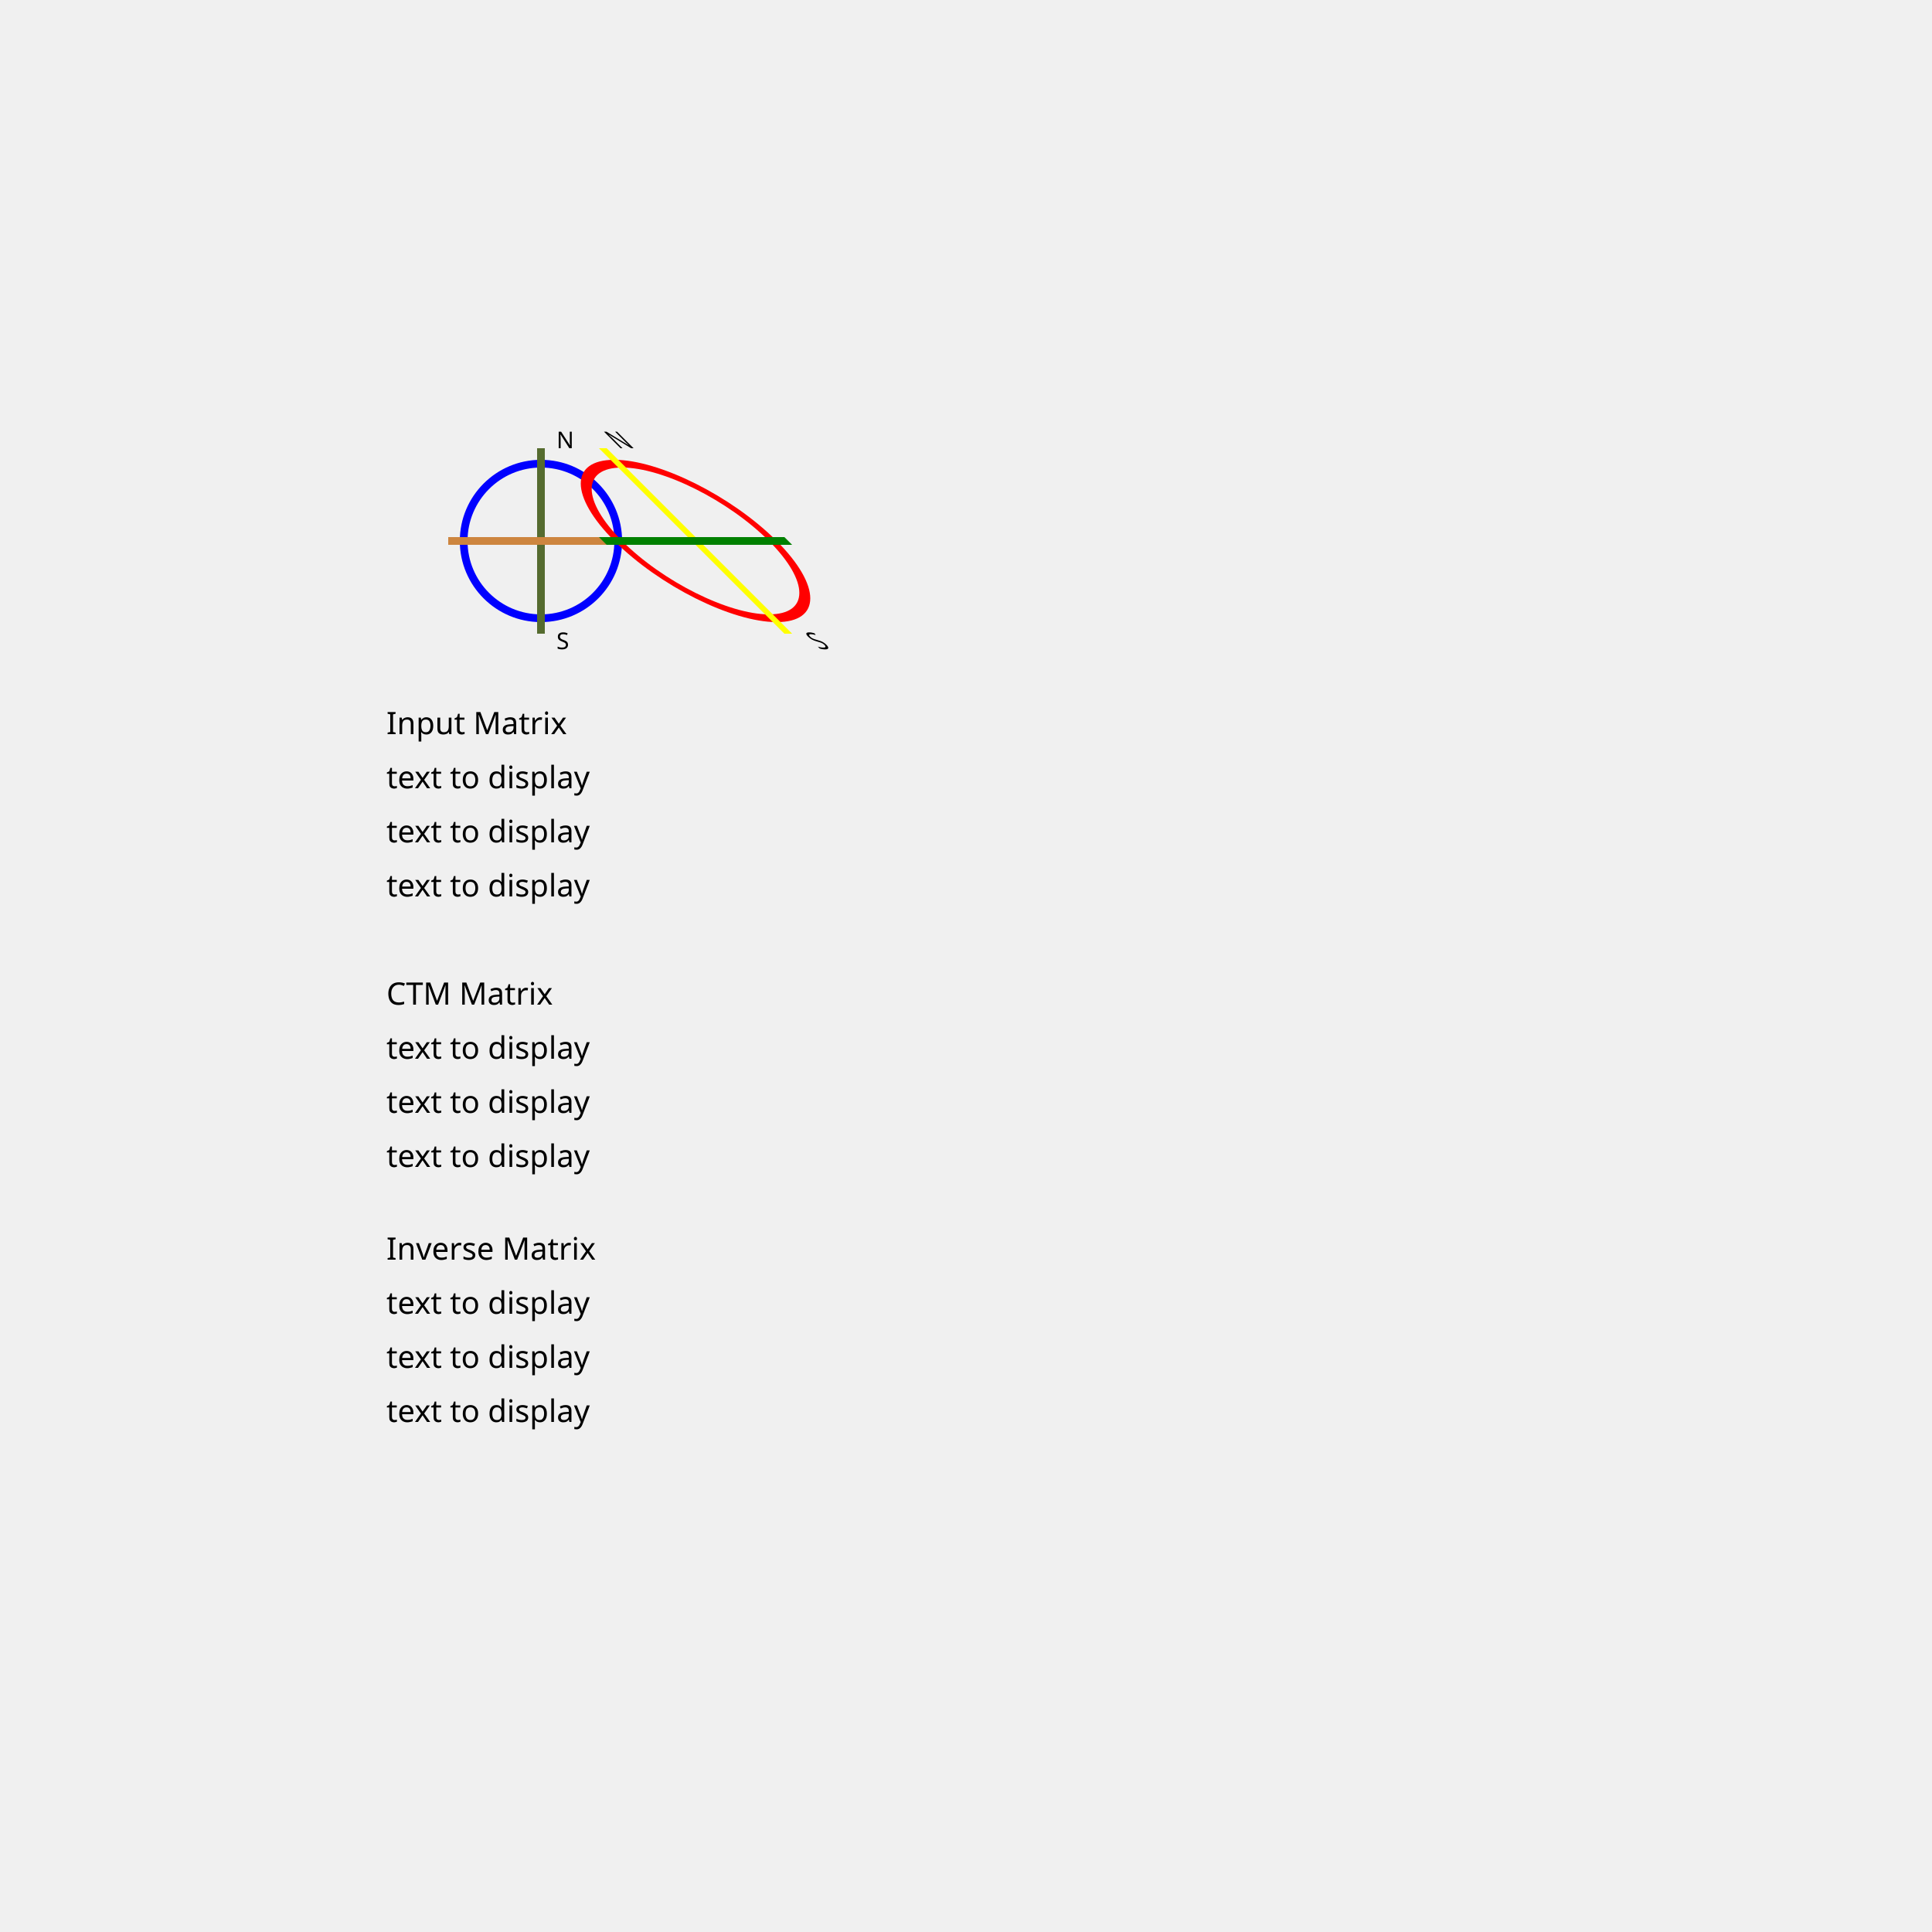
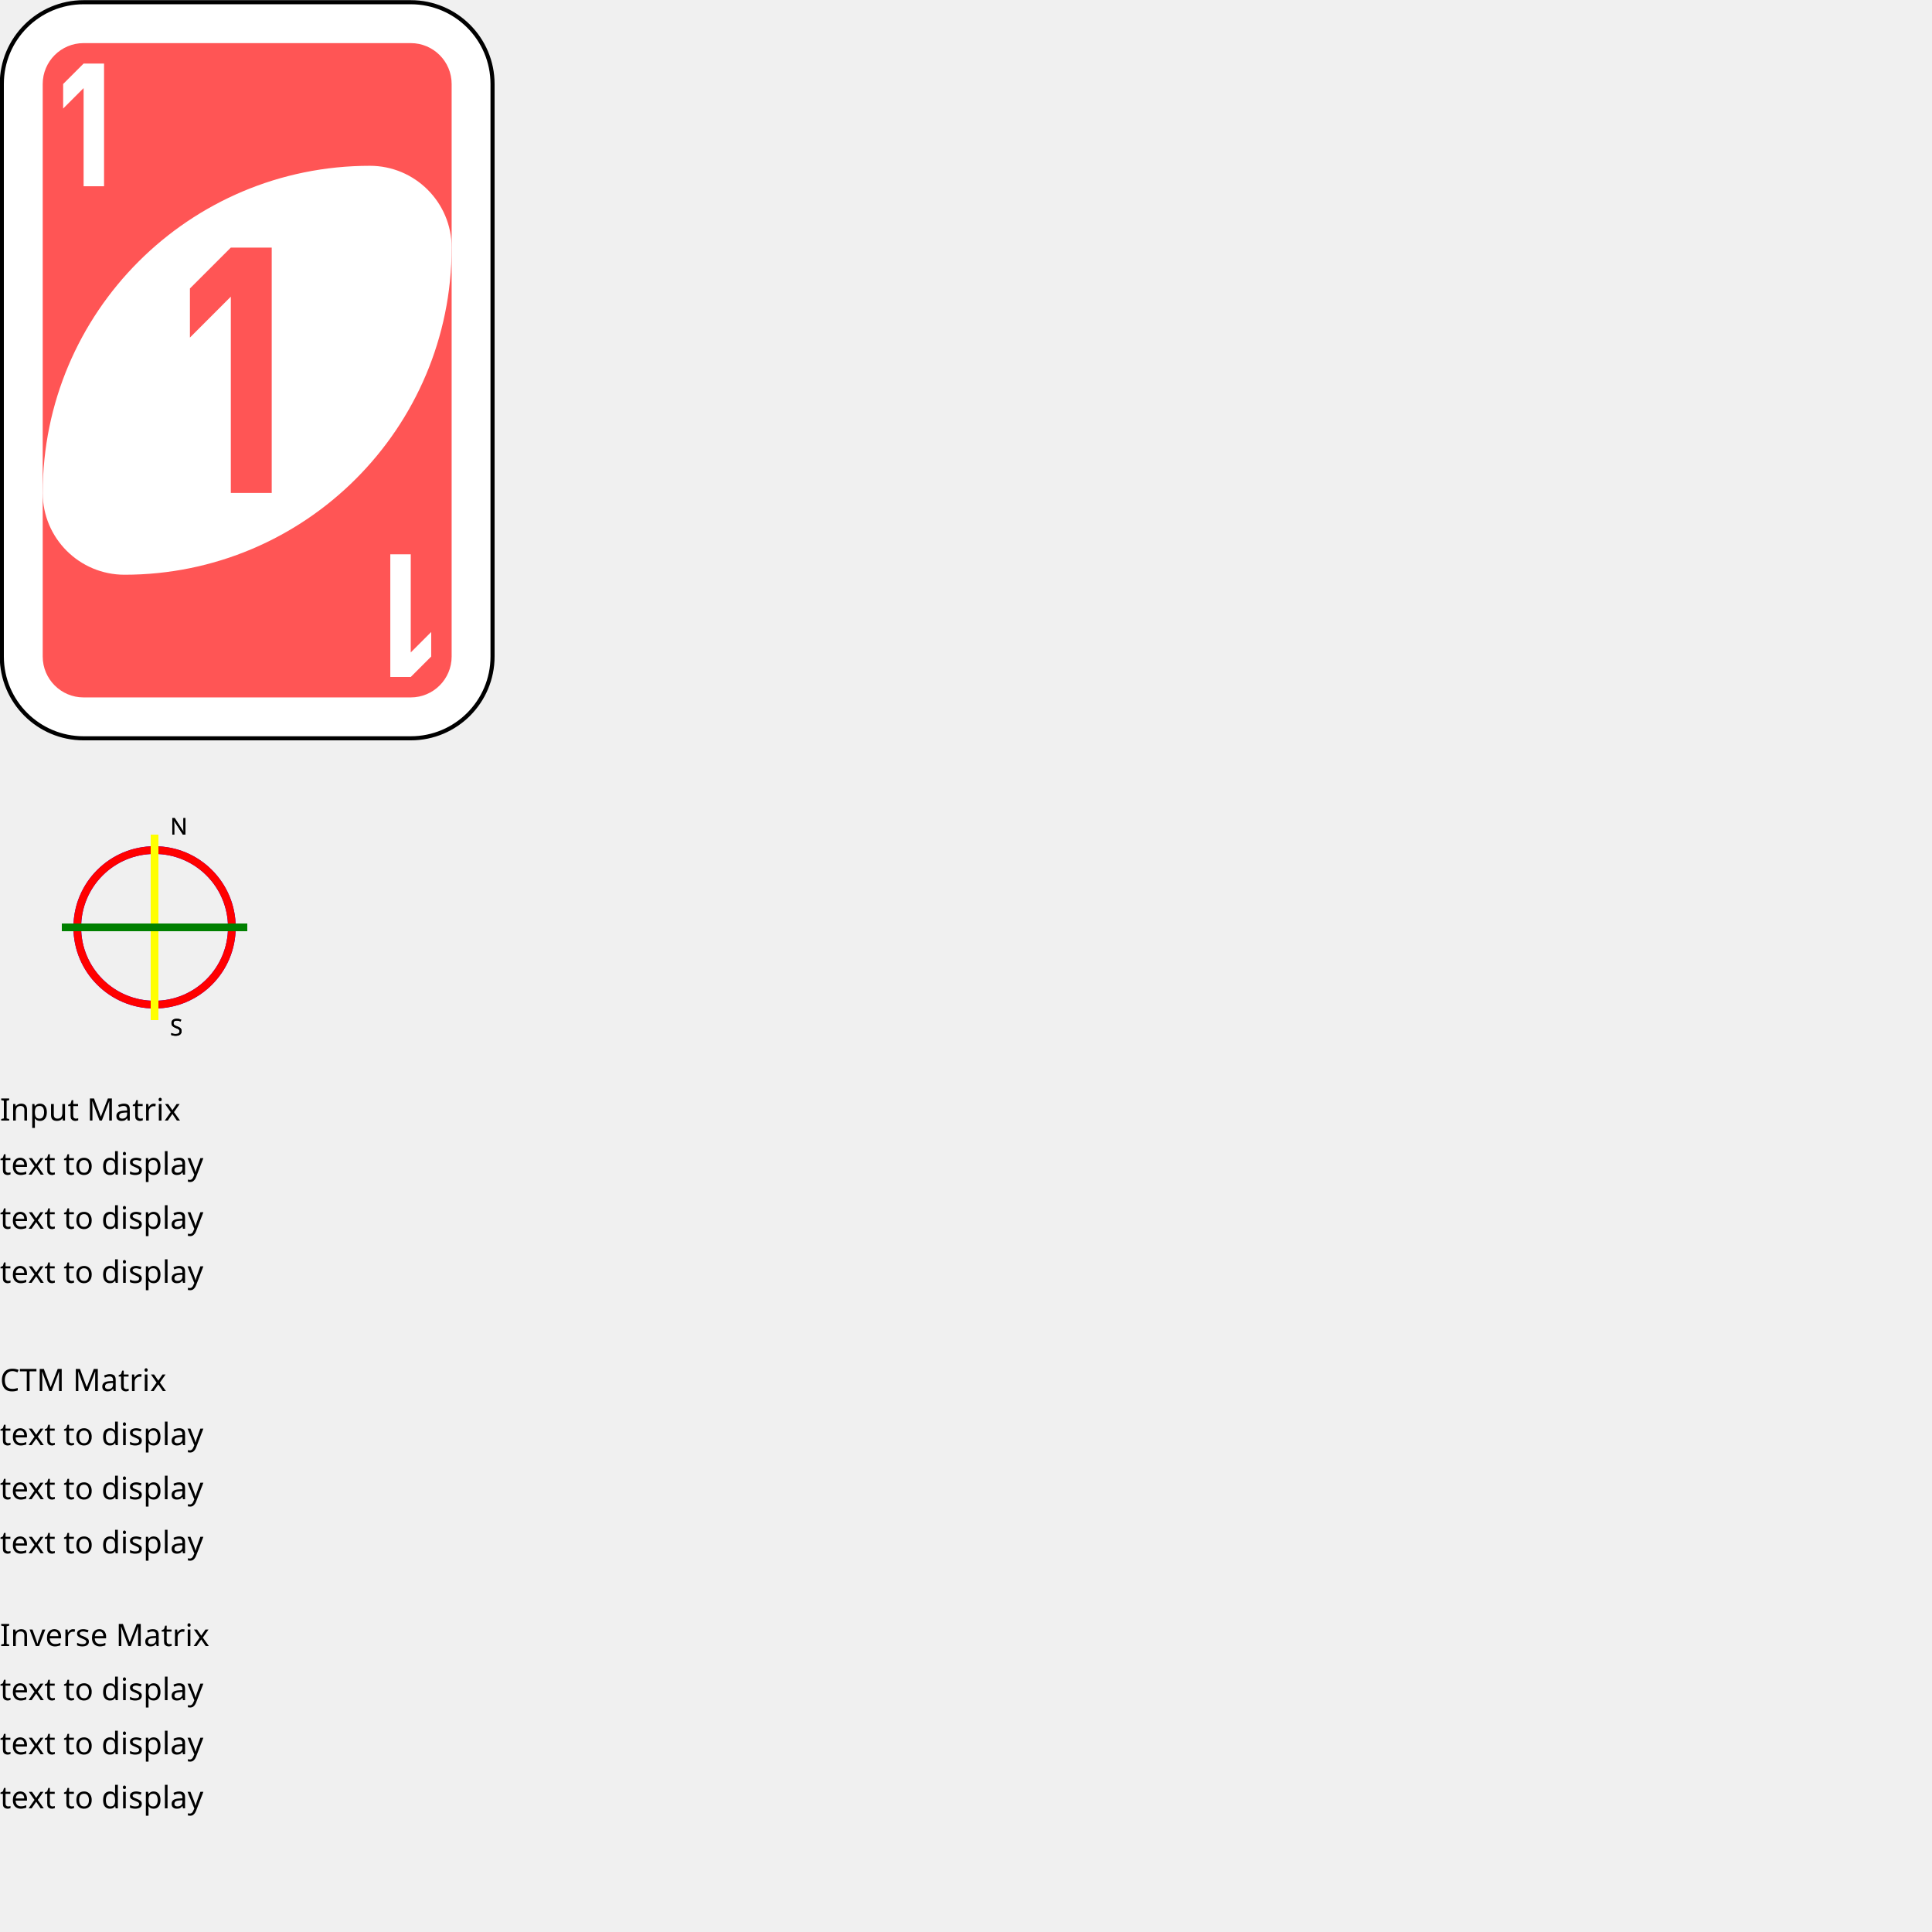
<svg xmlns="http://www.w3.org/2000/svg" viewBox="0 0 250 250">
  <style>
    .text_style {
      font: 3px sans-serif;
      fill: black;
    }
    .mini_text_style {
      font: 4px sans-serif;
      fill: black;
    }
  </style>
-   <g fill="none" transform="translate(50,50)">
+   <g fill="none" transform="translate(0,0)">
+     <g id="card1">
+       <rect width="63.5" height="95.25" rx="10.583" ry="10.583" x="0.235" y="0.287" id="rect2987" style="fill:#ffffff;fill-opacity:1;fill-rule:evenodd;stroke:#000000;stroke-width:0.529;stroke-miterlimit:4;stroke-dasharray:none" />
+       <rect width="52.917" height="84.667" rx="5.292" ry="5.292" x="5.526" y="5.579" id="rect3757" style="fill:#ff5555;fill-opacity:1;fill-rule:evenodd;stroke:none;stroke-width:1.058" />
+       <path d="m 47.86,21.454 c -23.38,0 -42.333,18.953 -42.333,42.333 0,5.845 4.738,10.583 10.583,10.583 23.38,0 42.333,-18.953 42.333,-42.333 0,-5.845 -4.738,-10.583 -10.583,-10.583 z" id="path3773-0-4-8-4" style="fill:#ffffff;fill-opacity:1;fill-rule:evenodd;stroke:none;stroke-width:1.058" />
+       <path d="m 29.868,32.037 -5.292,5.292 v 6.35 l 5.292,-5.292 v 25.4 h 5.292 V 32.037 Z" id="rect3921" style="fill:#ff5555;fill-opacity:1;fill-rule:evenodd;stroke:none;stroke-width:1.058" />
+       <path d="M 10.818,8.225 8.172,10.87 v 3.175 l 2.646,-2.646 v 12.7 h 2.646 V 8.225 Z" id="rect3921-5" style="fill:#ffffff;fill-opacity:1;fill-rule:evenodd;stroke:none;stroke-width:1.058" />
+       <path d="m 53.151,87.6 2.646,-2.646 v -3.175 l -2.646,2.646 v -12.7 h -2.646 v 15.875 z" id="rect3921-5-5" style="fill:#ffffff;fill-opacity:1;fill-rule:evenodd;stroke:none;stroke-width:1.058" />
+     </g>
+   </g>
+   <g fill="none" transform="translate(0,100)">
    <g>
      <circle cx="20" cy="20" r="10" stroke="blue" />
      <line x1="20" y1="8" x2="20" y2="32" stroke="darkolivegreen" />
      <line x1="8" y1="20" x2="32" y2="20" stroke="peru" />
      <text x="22" y="8" class="text_style">N</text>
      <text x="22" y="34" class="text_style">S</text>
      <text x="22" y="38" id="textDisplay0" class="text_style" />
    </g>
-     <g id="controlTransform0" transform="matrix(1,0,1,1,0,0)">
+     <g id="controlTransform0" transform="matrix(1,0,0,1,0,0)">
      <circle cx="20" cy="20" r="10" stroke="red" />
      <line x1="20" y1="8" x2="20" y2="32" stroke="yellow" />
      <line x1="8" y1="20" x2="32" y2="20" stroke="green" />
      <text x="22" y="8" class="text_style">N</text>
      <text x="22" y="34" class="text_style">S</text>
    </g>
    <g transform="translate(0, 5)">
      <text x="0" y="40" class="mini_text_style">Input Matrix</text>
      <text x="0" y="47" id="textDisplay_0_1" class="mini_text_style">text to display</text>
      <text x="0" y="54" id="textDisplay_0_2" class="mini_text_style">text to display</text>
      <text x="0" y="61" id="textDisplay_0_3" class="mini_text_style">text to display</text>
    </g>
    <g transform="translate(0,47)">
      <text x="0" y="33" class="mini_text_style">CTM Matrix</text>
      <text x="0" y="40" id="textDisplay_1_1" class="mini_text_style">text to display</text>
      <text x="0" y="47" id="textDisplay_1_2" class="mini_text_style">text to display</text>
      <text x="0" y="54" id="textDisplay_1_3" class="mini_text_style">text to display</text>
    </g>
    <g transform="translate(0,80)">
      <text x="0" y="33" class="mini_text_style">Inverse Matrix</text>
      <text x="0" y="40" id="textDisplay_2_1" class="mini_text_style">text to display</text>
      <text x="0" y="47" id="textDisplay_2_2" class="mini_text_style">text to display</text>
      <text x="0" y="54" id="textDisplay_2_3" class="mini_text_style">text to display</text>
    </g>
  </g>
</svg>
